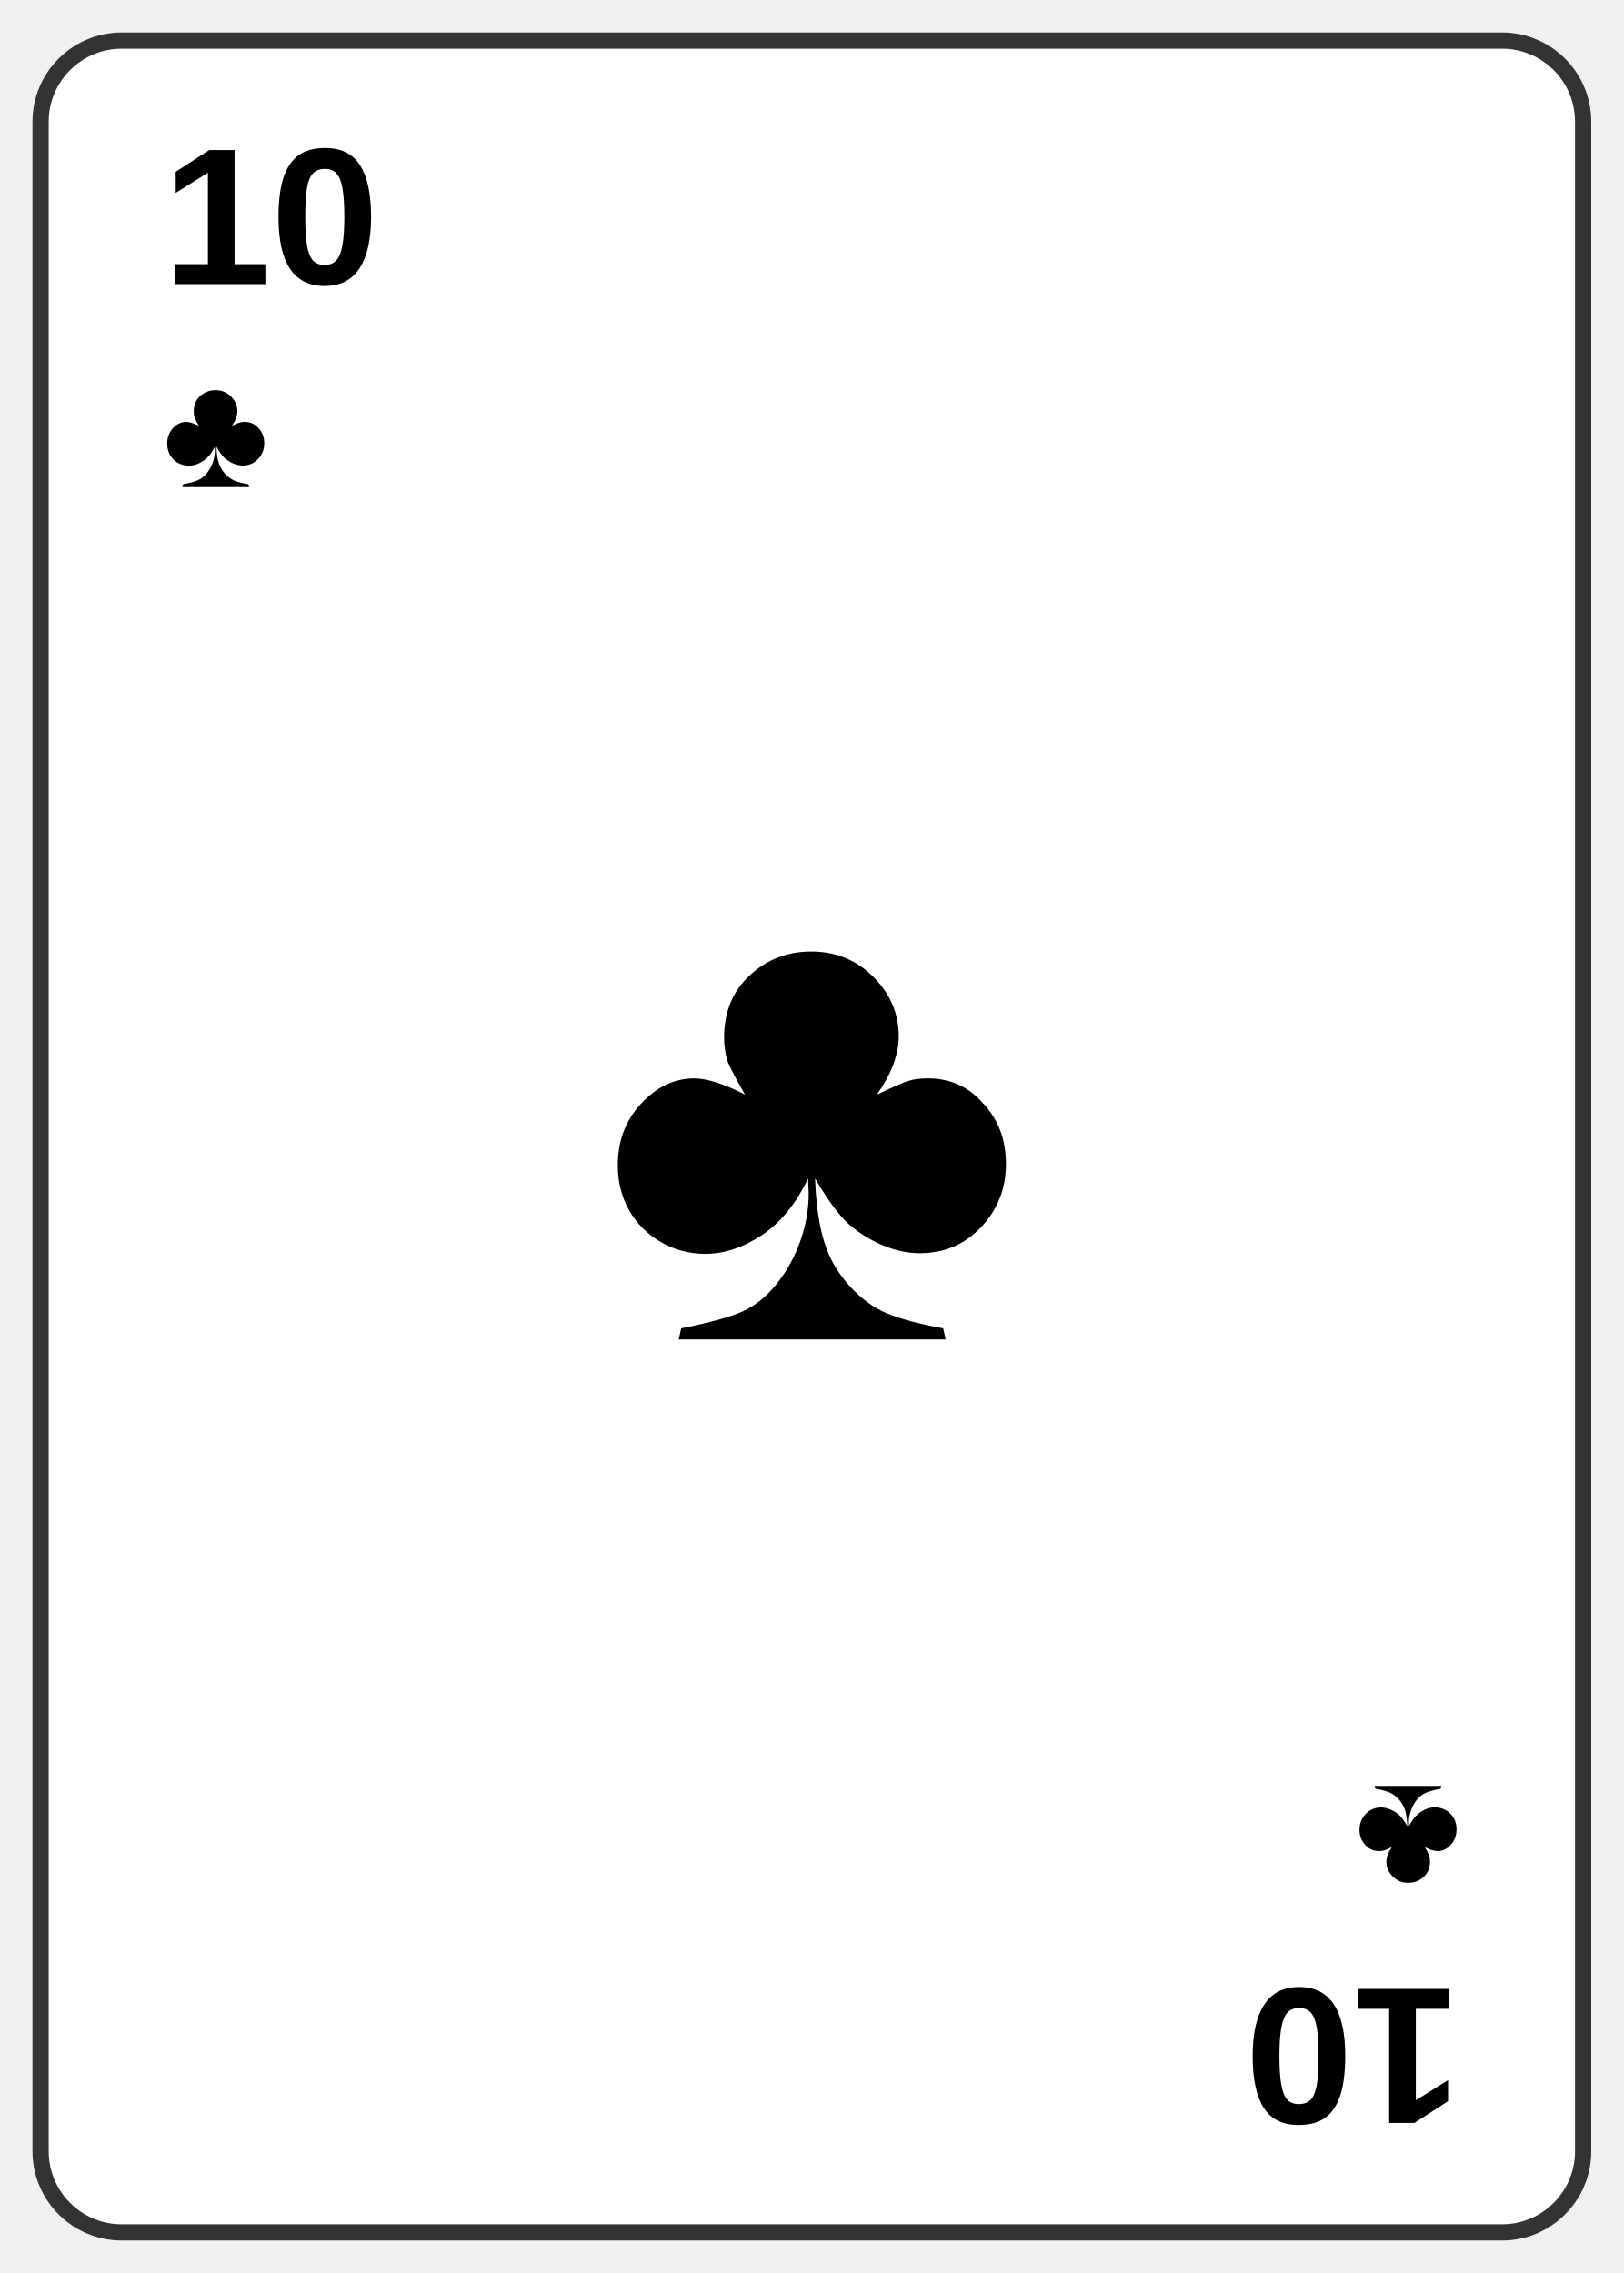
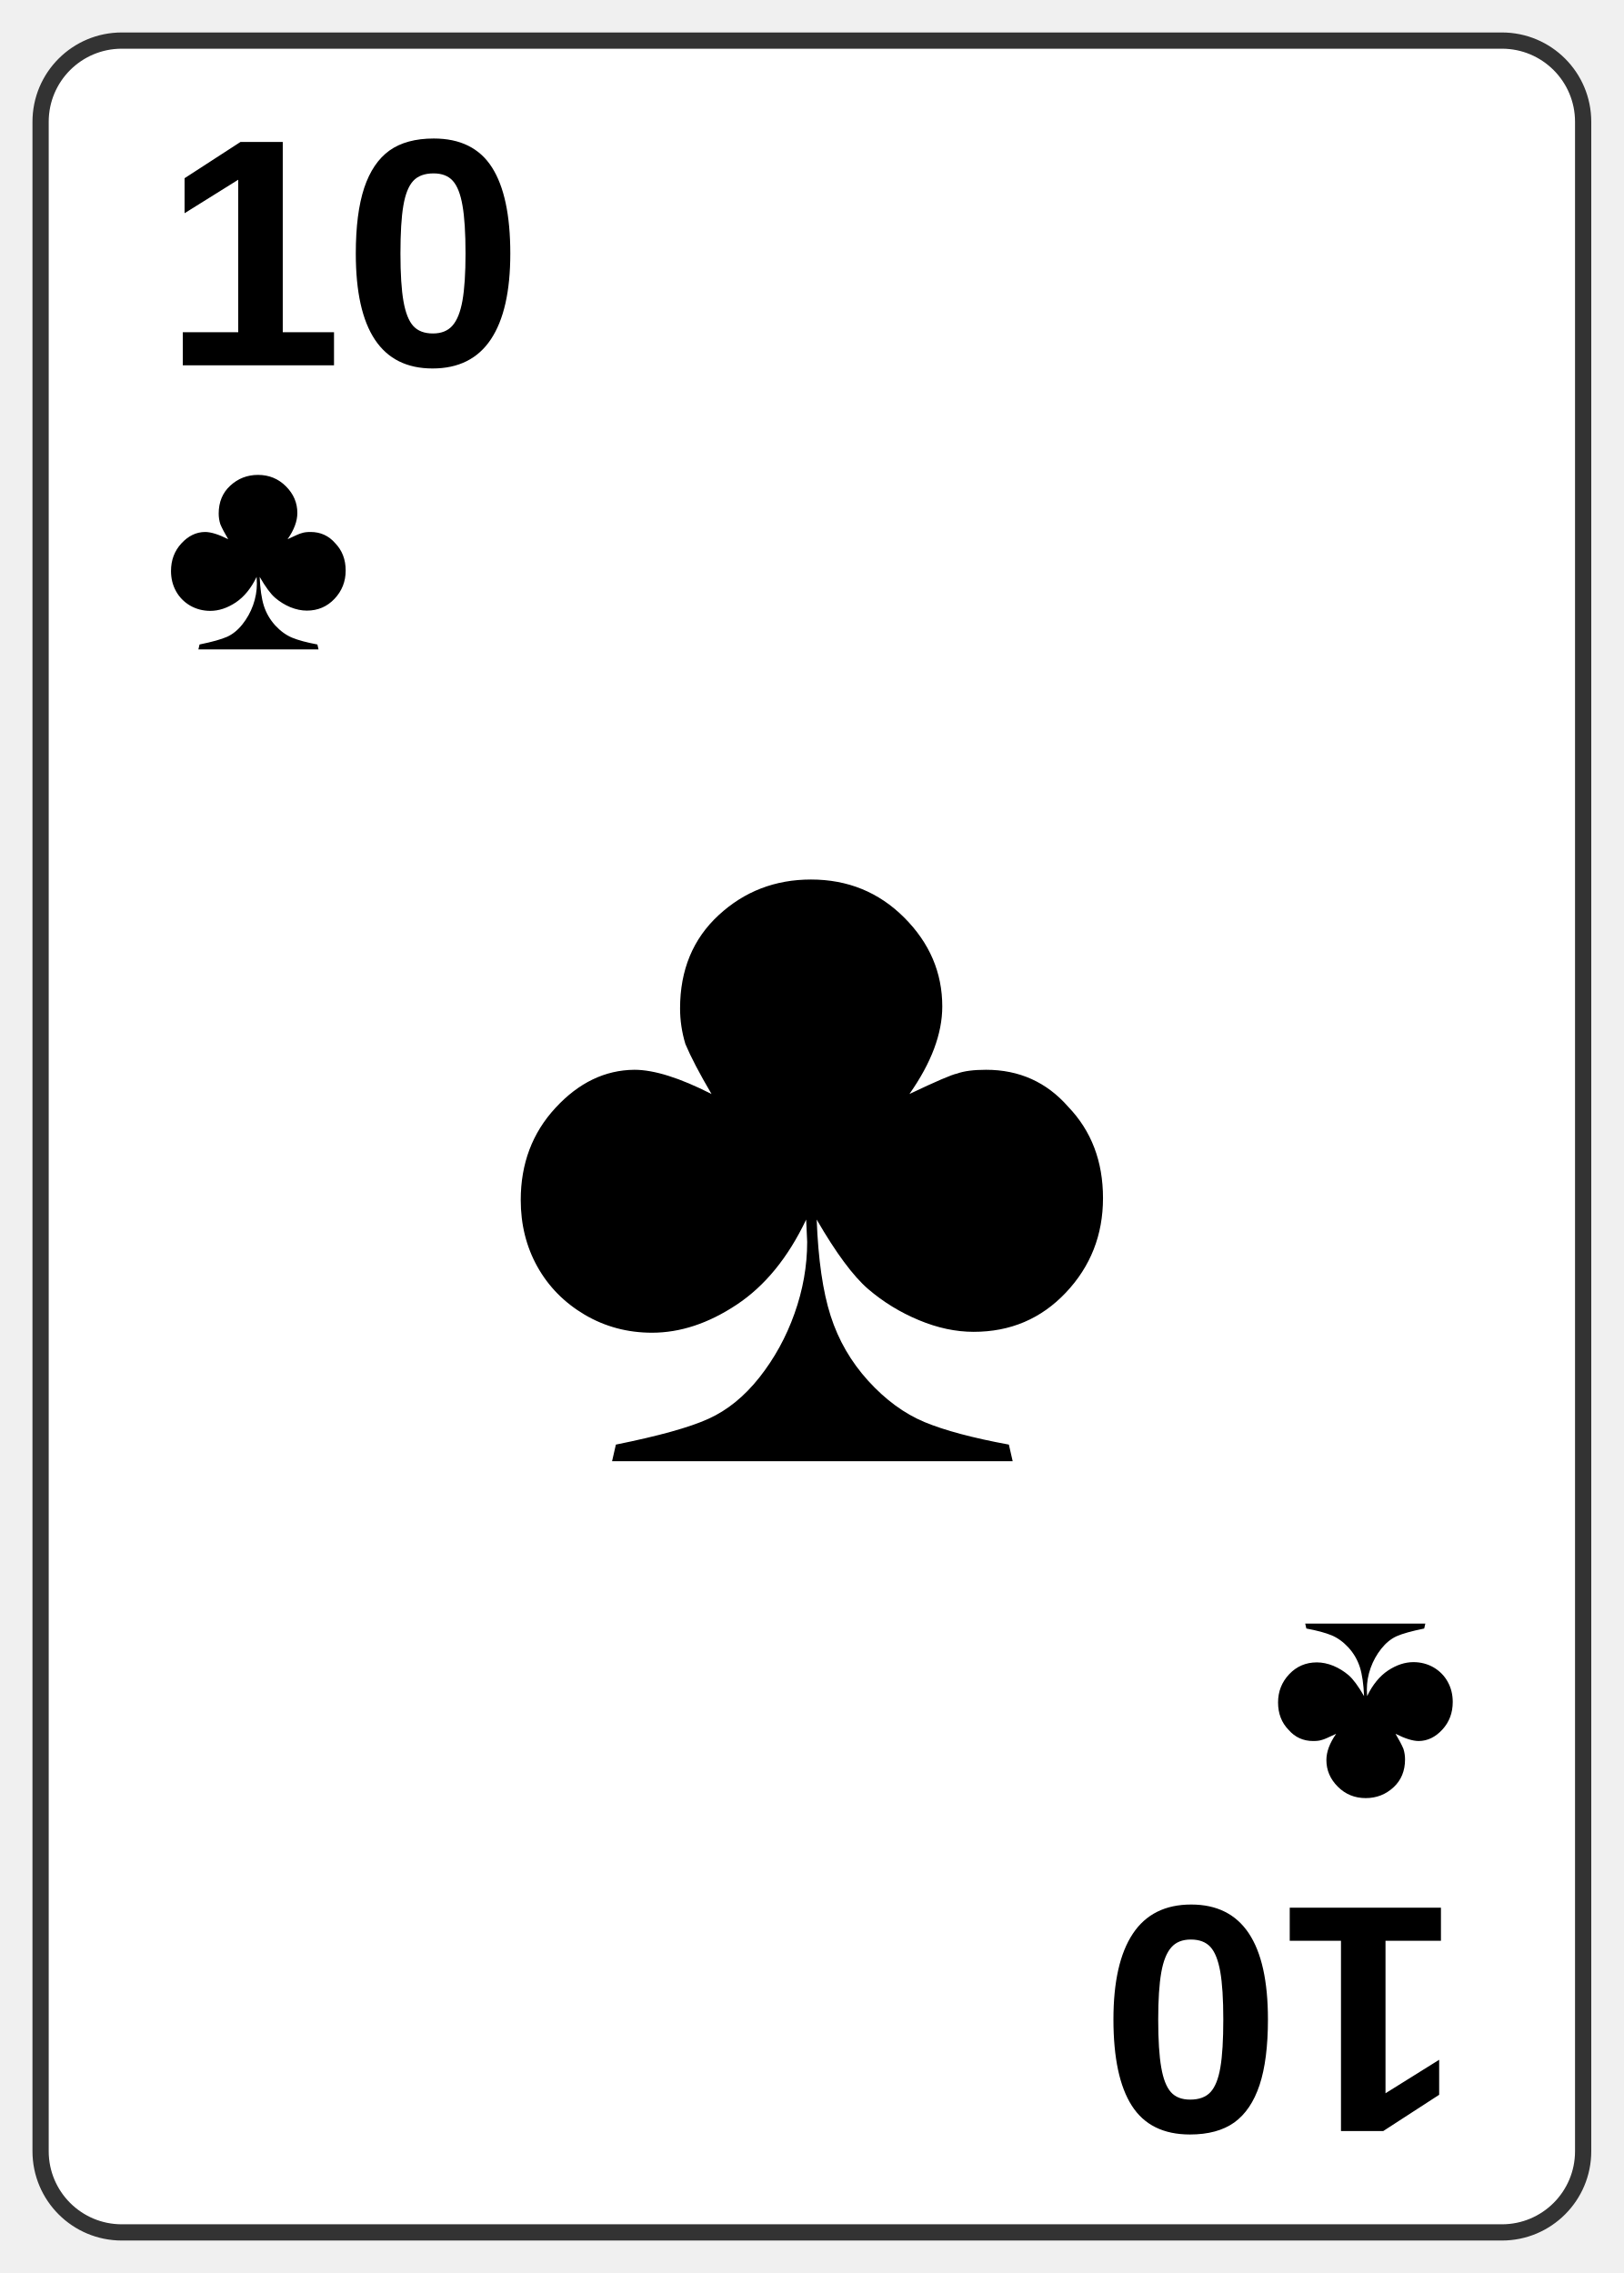
<svg xmlns="http://www.w3.org/2000/svg" width="200" height="280" viewBox="0 0 200 280">
  <rect x="5" y="5" width="190" height="270" rx="10" fill="#ffffff" stroke="#333333" stroke-width="2" />
-   <text x="20" y="35" font-family="Arial, sans-serif" font-size="24" font-weight="bold" fill="#000000">10</text>
-   <text x="20" y="60" font-family="Arial, sans-serif" font-size="20" fill="#000000">♣</text>
+   <text x="20" y="45" font-family="Arial, sans-serif" font-size="40" font-weight="bold" fill="#000000">10</text>
+   <text x="20" y="80" font-family="Arial, sans-serif" font-size="36" fill="#000000">♣</text>
  <g transform="rotate(180, 100, 140)">
-     <text x="20" y="35" font-family="Arial, sans-serif" font-size="24" font-weight="bold" fill="#000000">10</text>
-     <text x="20" y="60" font-family="Arial, sans-serif" font-size="20" fill="#000000">♣</text>
+     <text x="20" y="45" font-family="Arial, sans-serif" font-size="40" font-weight="bold" fill="#000000">10</text>
+     <text x="20" y="80" font-family="Arial, sans-serif" font-size="36" fill="#000000">♣</text>
  </g>
-   <text x="100" y="165" font-family="Arial, sans-serif" font-size="80" fill="#000000" text-anchor="middle">♣</text>
+   <text x="100" y="180" font-family="Arial, sans-serif" font-size="120" fill="#000000" text-anchor="middle">♣</text>
</svg>
